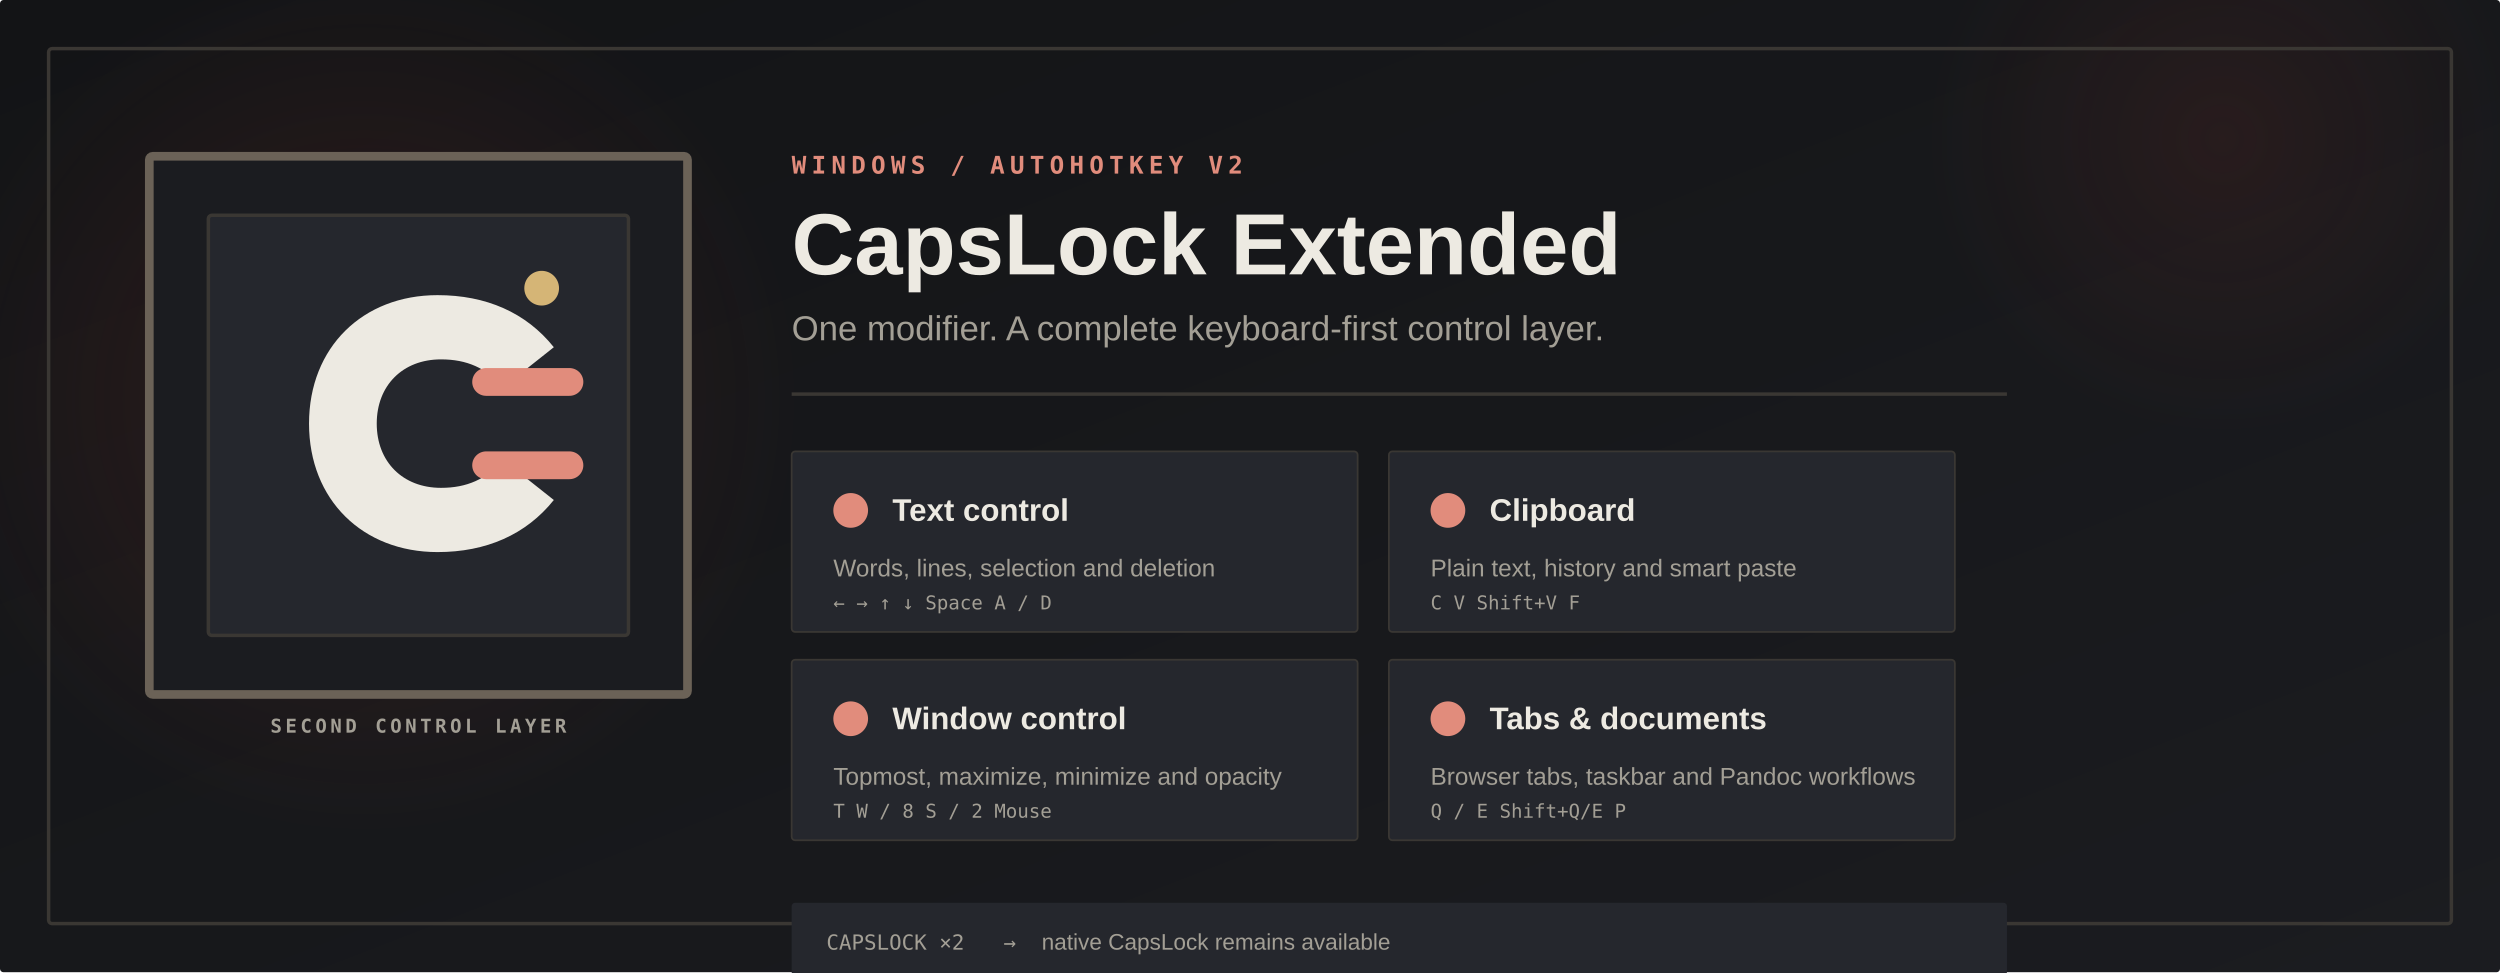
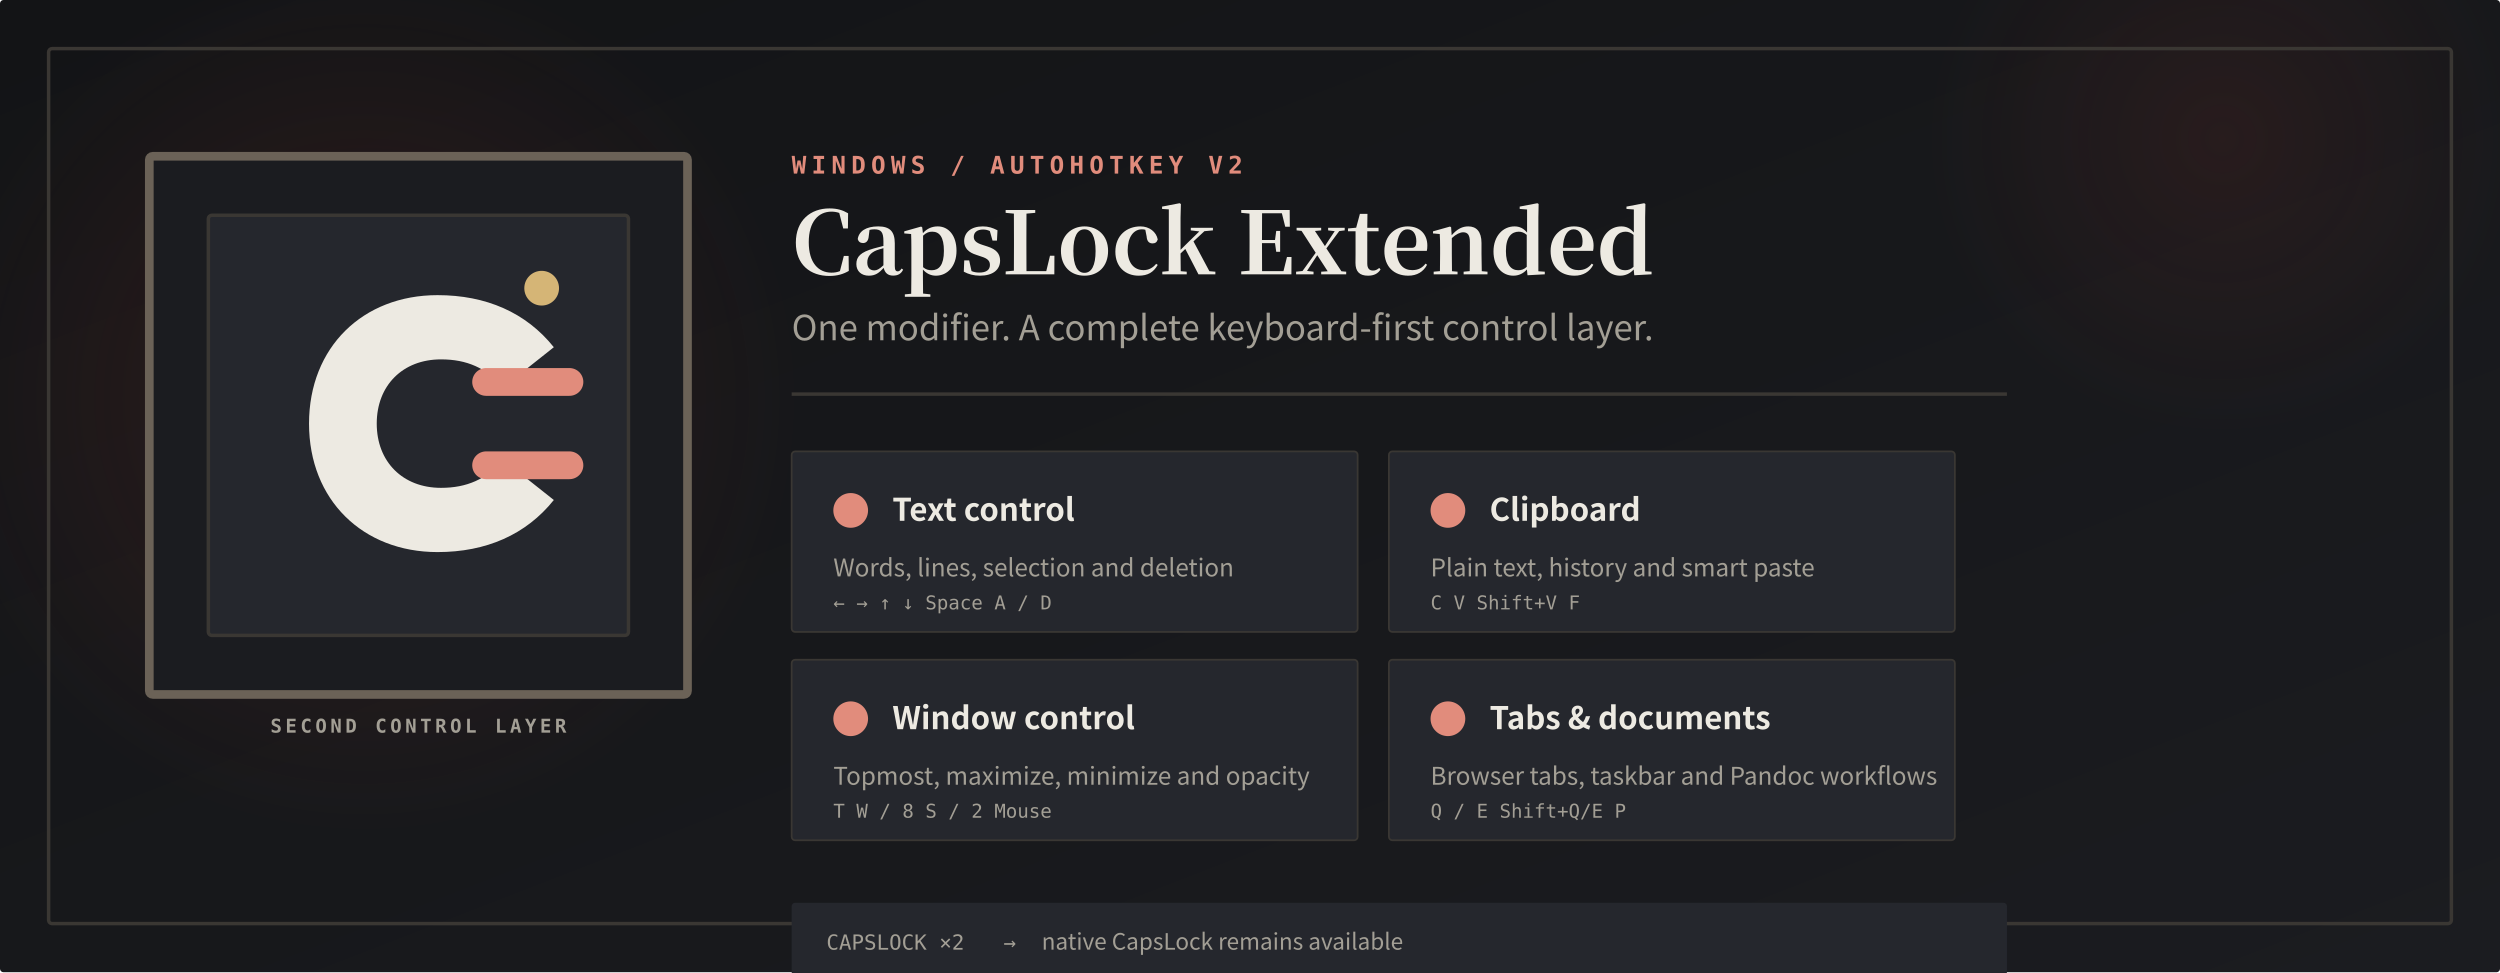
<svg xmlns="http://www.w3.org/2000/svg" width="1440" height="560" viewBox="0 0 1440 560" role="img" aria-labelledby="title desc">
  <defs>
    <linearGradient id="bg" x1="0" y1="0" x2="1" y2="1">
      <stop offset="0" stop-color="#131416" />
      <stop offset="1" stop-color="#1B1C20" />
    </linearGradient>
    <radialGradient id="glow" cx="50%" cy="50%" r="50%">
      <stop offset="0" stop-color="#A6382A" stop-opacity="0.18" />
      <stop offset="1" stop-color="#A6382A" stop-opacity="0" />
    </radialGradient>
  </defs>
  <rect width="1440" height="560" rx="2" fill="url(#bg)" />
  <circle cx="210" cy="230" r="250" fill="url(#glow)" />
  <circle cx="1280" cy="80" r="170" fill="url(#glow)" opacity="0.65" />
  <rect x="28" y="28" width="1384" height="504" rx="2" fill="none" stroke="#3A3733" stroke-width="2" />
  <g transform="translate(86 90)">
    <rect x="0" y="0" width="310" height="310" rx="2" fill="#1B1C20" stroke="#6B6257" stroke-width="5" />
    <rect x="34" y="34" width="242" height="242" rx="2" fill="#25272D" stroke="#3A3733" stroke-width="2" />
    <path d="M92 154c0-44 31-74 74-74 28 0 51 10 67 30l-29 23c-10-11-21-16-36-16-22 0-37 15-37 37s15 37 37 37c15 0 26-5 36-16l29 23c-16 20-39 30-67 30-43 0-74-30-74-74Z" fill="#EDEAE2" />
    <path d="M194 130h48M194 178h48" fill="none" stroke="#E18C7C" stroke-width="16" stroke-linecap="round" />
    <circle cx="226" cy="76" r="10" fill="#D5B576" />
    <text x="155" y="332" text-anchor="middle" fill="#A39F95" font-family="Cascadia Code, Consolas, monospace" font-size="11" font-weight="700" letter-spacing="2">SECOND CONTROL LAYER</text>
  </g>
  <g transform="translate(456 76)">
    <text x="0" y="24" fill="#E18C7C" font-family="Cascadia Code, Consolas, monospace" font-size="14" font-weight="700" letter-spacing="3">WINDOWS / AUTOHOTKEY V2</text>
-     <text x="0" y="82" fill="#EDEAE2" font-family="Segoe UI, Arial, sans-serif" font-size="50" font-weight="700">CapsLock Extended</text>
-     <text x="0" y="120" fill="#A39F95" font-family="Segoe UI, Arial, sans-serif" font-size="20">One modifier. A complete keyboard-first control layer.</text>
+     <text x="0" y="82" fill="#EDEAE2" font-family="Source Han Serif SC,Noto Serif CJK SC,Georgia,serif" font-size="50" font-weight="700">CapsLock Extended</text>
+     <text x="0" y="120" fill="#A39F95" font-family="Source Han Sans SC,Noto Sans CJK SC,Microsoft YaHei,sans-serif" font-size="20">One modifier. A complete keyboard-first control layer.</text>
    <rect x="0" y="150" width="700" height="2" fill="#3A3733" />
    <g transform="translate(0 184)">
      <rect width="326" height="104" rx="2" fill="#25272D" stroke="#3A3733" />
      <circle cx="34" cy="34" r="10" fill="#E18C7C" />
-       <text x="58" y="40" fill="#EDEAE2" font-family="Segoe UI, Arial, sans-serif" font-size="18" font-weight="650">Text control</text>
-       <text x="24" y="72" fill="#A39F95" font-family="Segoe UI, Arial, sans-serif" font-size="14">Words, lines, selection and deletion</text>
+       <text x="58" y="40" fill="#EDEAE2" font-family="Source Han Sans SC,Noto Sans CJK SC,Microsoft YaHei,sans-serif" font-size="18" font-weight="650">Text control</text>
+       <text x="24" y="72" fill="#A39F95" font-family="Source Han Sans SC,Noto Sans CJK SC,Microsoft YaHei,sans-serif" font-size="14">Words, lines, selection and deletion</text>
      <text x="24" y="91" fill="#A39F95" font-family="Cascadia Code, Consolas, monospace" font-size="11">← →  ↑ ↓  Space  A / D</text>
    </g>
    <g transform="translate(344 184)">
      <rect width="326" height="104" rx="2" fill="#25272D" stroke="#3A3733" />
      <circle cx="34" cy="34" r="10" fill="#E18C7C" />
-       <text x="58" y="40" fill="#EDEAE2" font-family="Segoe UI, Arial, sans-serif" font-size="18" font-weight="650">Clipboard</text>
-       <text x="24" y="72" fill="#A39F95" font-family="Segoe UI, Arial, sans-serif" font-size="14">Plain text, history and smart paste</text>
+       <text x="58" y="40" fill="#EDEAE2" font-family="Source Han Sans SC,Noto Sans CJK SC,Microsoft YaHei,sans-serif" font-size="18" font-weight="650">Clipboard</text>
+       <text x="24" y="72" fill="#A39F95" font-family="Source Han Sans SC,Noto Sans CJK SC,Microsoft YaHei,sans-serif" font-size="14">Plain text, history and smart paste</text>
      <text x="24" y="91" fill="#A39F95" font-family="Cascadia Code, Consolas, monospace" font-size="11">C  V  Shift+V  F</text>
    </g>
    <g transform="translate(0 304)">
      <rect width="326" height="104" rx="2" fill="#25272D" stroke="#3A3733" />
      <circle cx="34" cy="34" r="10" fill="#E18C7C" />
-       <text x="58" y="40" fill="#EDEAE2" font-family="Segoe UI, Arial, sans-serif" font-size="18" font-weight="650">Window control</text>
-       <text x="24" y="72" fill="#A39F95" font-family="Segoe UI, Arial, sans-serif" font-size="14">Topmost, maximize, minimize and opacity</text>
+       <text x="58" y="40" fill="#EDEAE2" font-family="Source Han Sans SC,Noto Sans CJK SC,Microsoft YaHei,sans-serif" font-size="18" font-weight="650">Window control</text>
+       <text x="24" y="72" fill="#A39F95" font-family="Source Han Sans SC,Noto Sans CJK SC,Microsoft YaHei,sans-serif" font-size="14">Topmost, maximize, minimize and opacity</text>
      <text x="24" y="91" fill="#A39F95" font-family="Cascadia Code, Consolas, monospace" font-size="11">T  W / 8  S / 2  Mouse</text>
    </g>
    <g transform="translate(344 304)">
      <rect width="326" height="104" rx="2" fill="#25272D" stroke="#3A3733" />
      <circle cx="34" cy="34" r="10" fill="#E18C7C" />
-       <text x="58" y="40" fill="#EDEAE2" font-family="Segoe UI, Arial, sans-serif" font-size="18" font-weight="650">Tabs &amp; documents</text>
-       <text x="24" y="72" fill="#A39F95" font-family="Segoe UI, Arial, sans-serif" font-size="14">Browser tabs, taskbar and Pandoc workflows</text>
+       <text x="58" y="40" fill="#EDEAE2" font-family="Source Han Sans SC,Noto Sans CJK SC,Microsoft YaHei,sans-serif" font-size="18" font-weight="650">Tabs &amp; documents</text>
+       <text x="24" y="72" fill="#A39F95" font-family="Source Han Sans SC,Noto Sans CJK SC,Microsoft YaHei,sans-serif" font-size="14">Browser tabs, taskbar and Pandoc workflows</text>
      <text x="24" y="91" fill="#A39F95" font-family="Cascadia Code, Consolas, monospace" font-size="11">Q / E  Shift+Q/E  P</text>
    </g>
    <g transform="translate(0 444)">
      <rect width="700" height="42" rx="2" fill="#25272D" />
      <text x="20" y="27" fill="#A39F95" font-family="Cascadia Code, Consolas, monospace" font-size="12">CAPSLOCK ×2</text>
      <text x="122" y="27" fill="#A39F95" font-family="Cascadia Code, Consolas, monospace" font-size="12">→</text>
-       <text x="144" y="27" fill="#A39F95" font-family="Segoe UI, Arial, sans-serif" font-size="13">native CapsLock remains available</text>
+       <text x="144" y="27" fill="#A39F95" font-family="Source Han Sans SC,Noto Sans CJK SC,Microsoft YaHei,sans-serif" font-size="13">native CapsLock remains available</text>
    </g>
  </g>
</svg>
